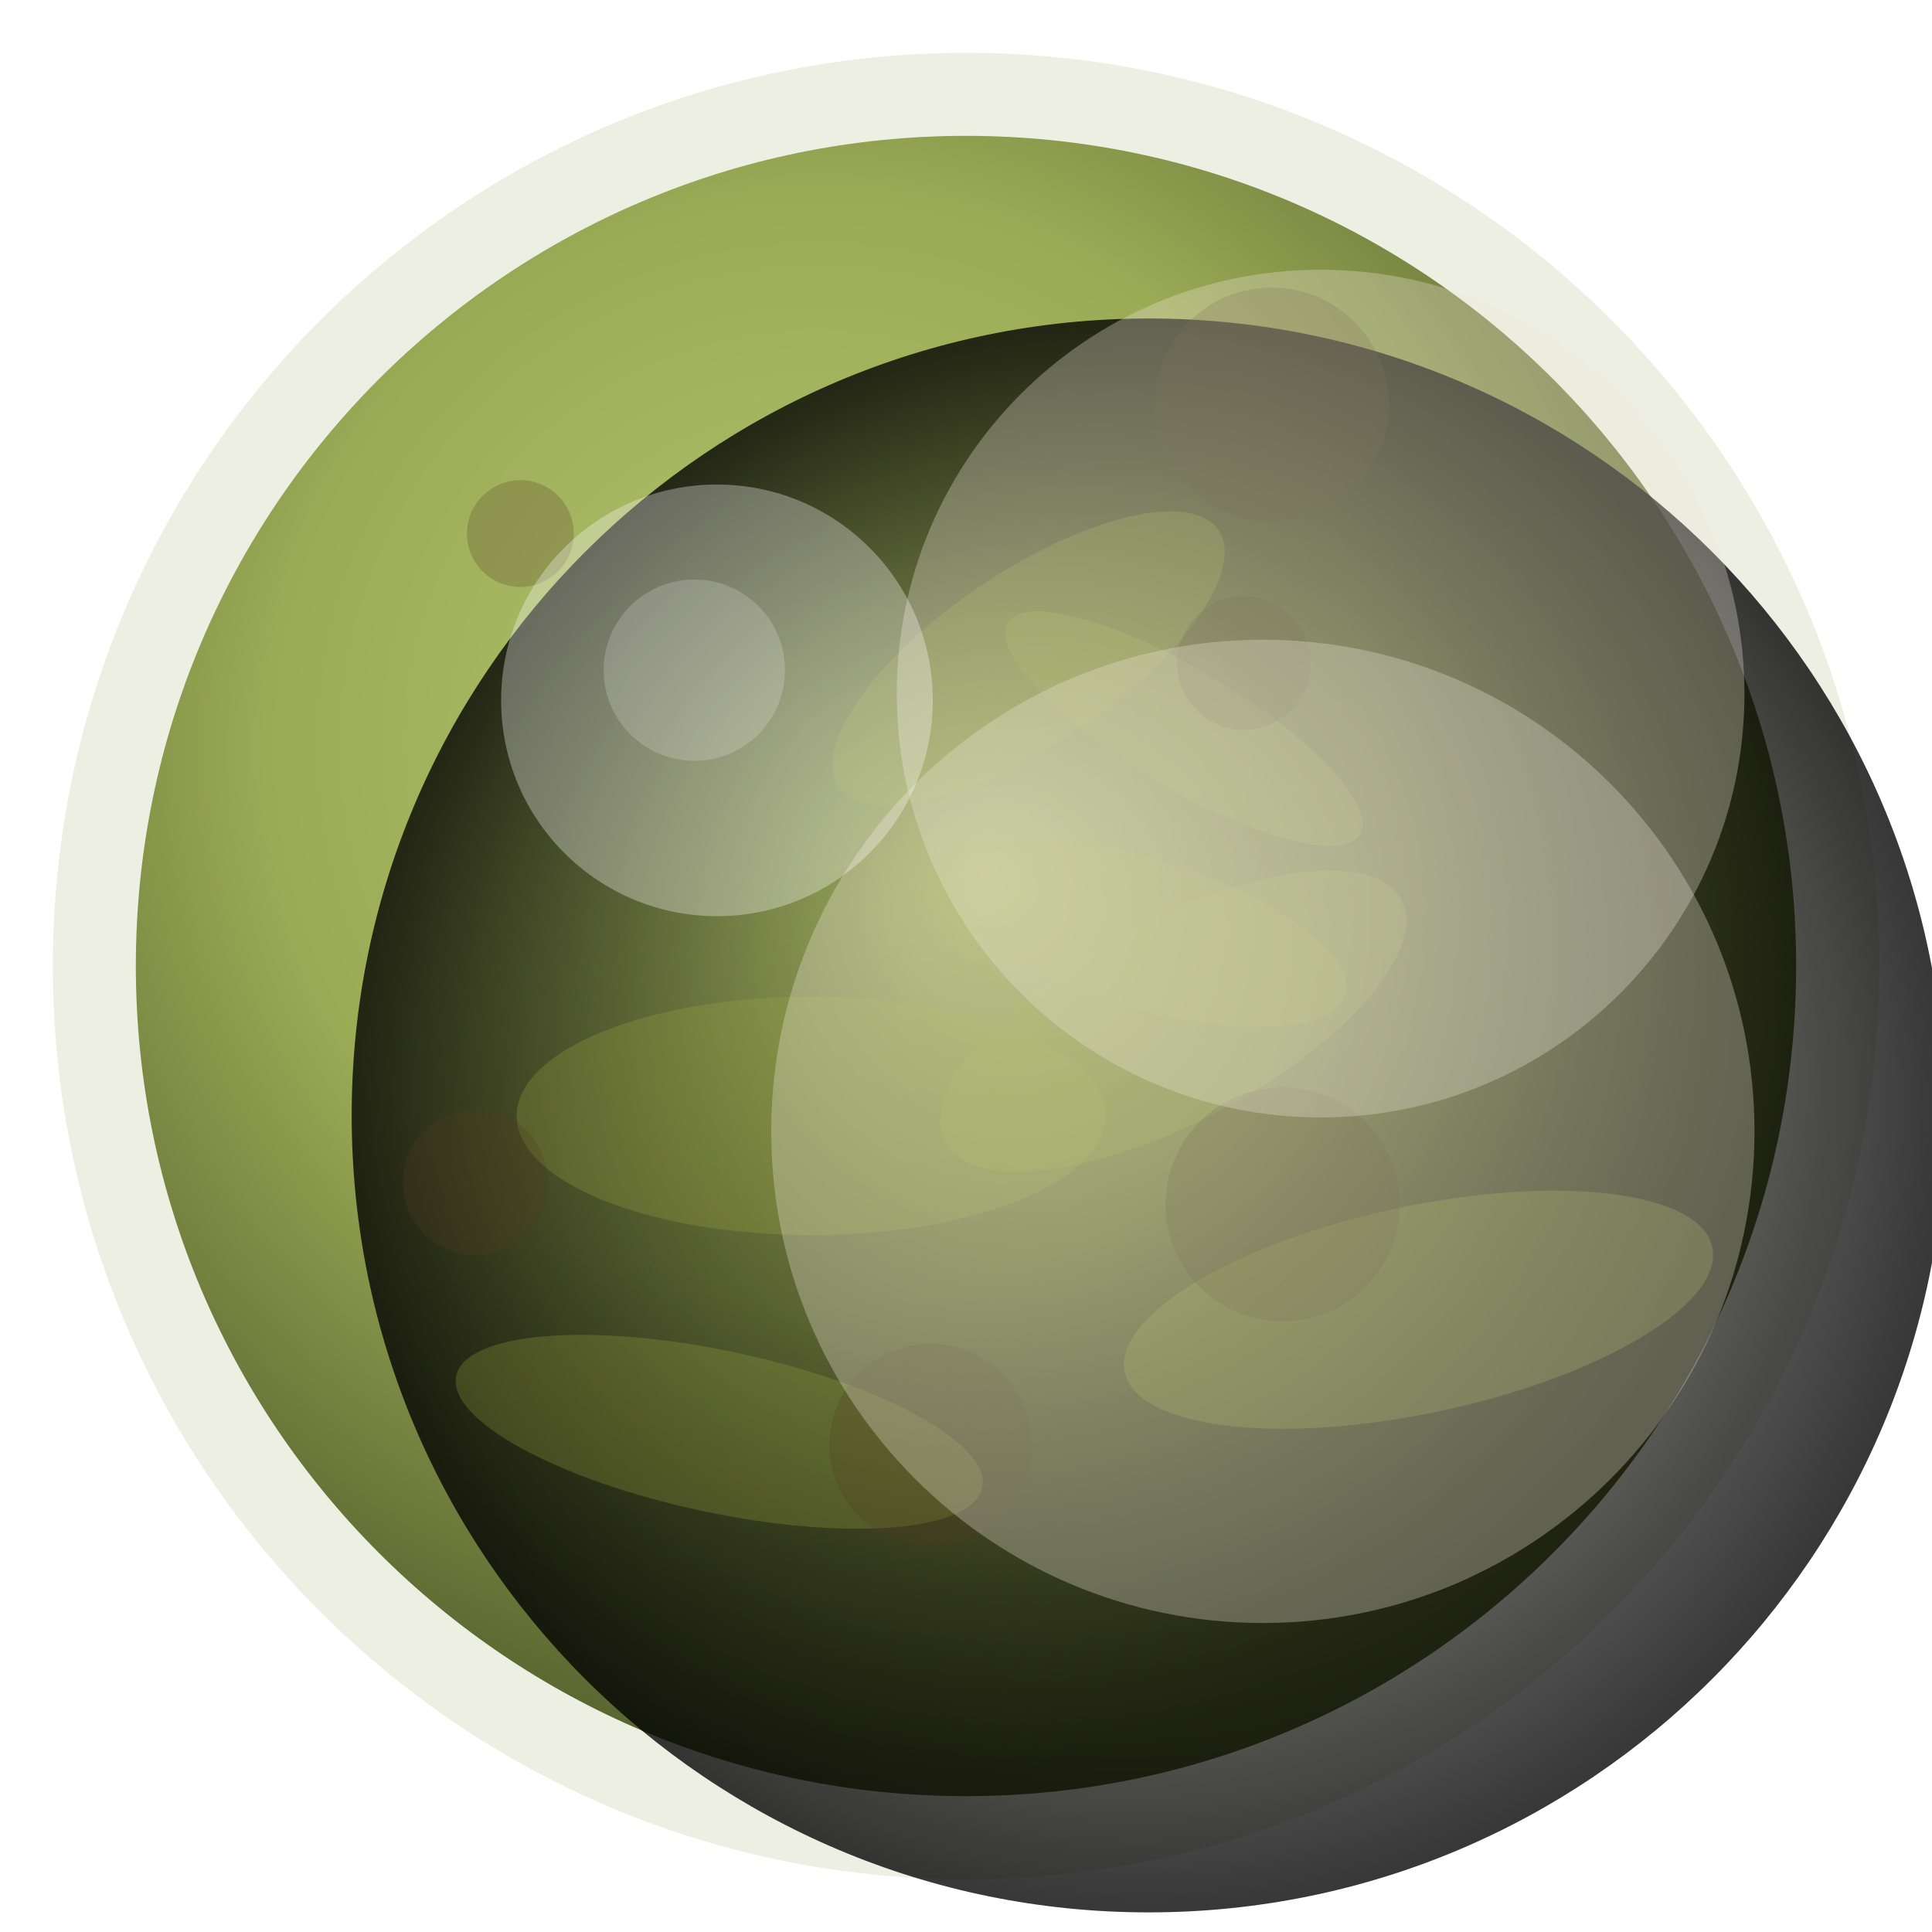
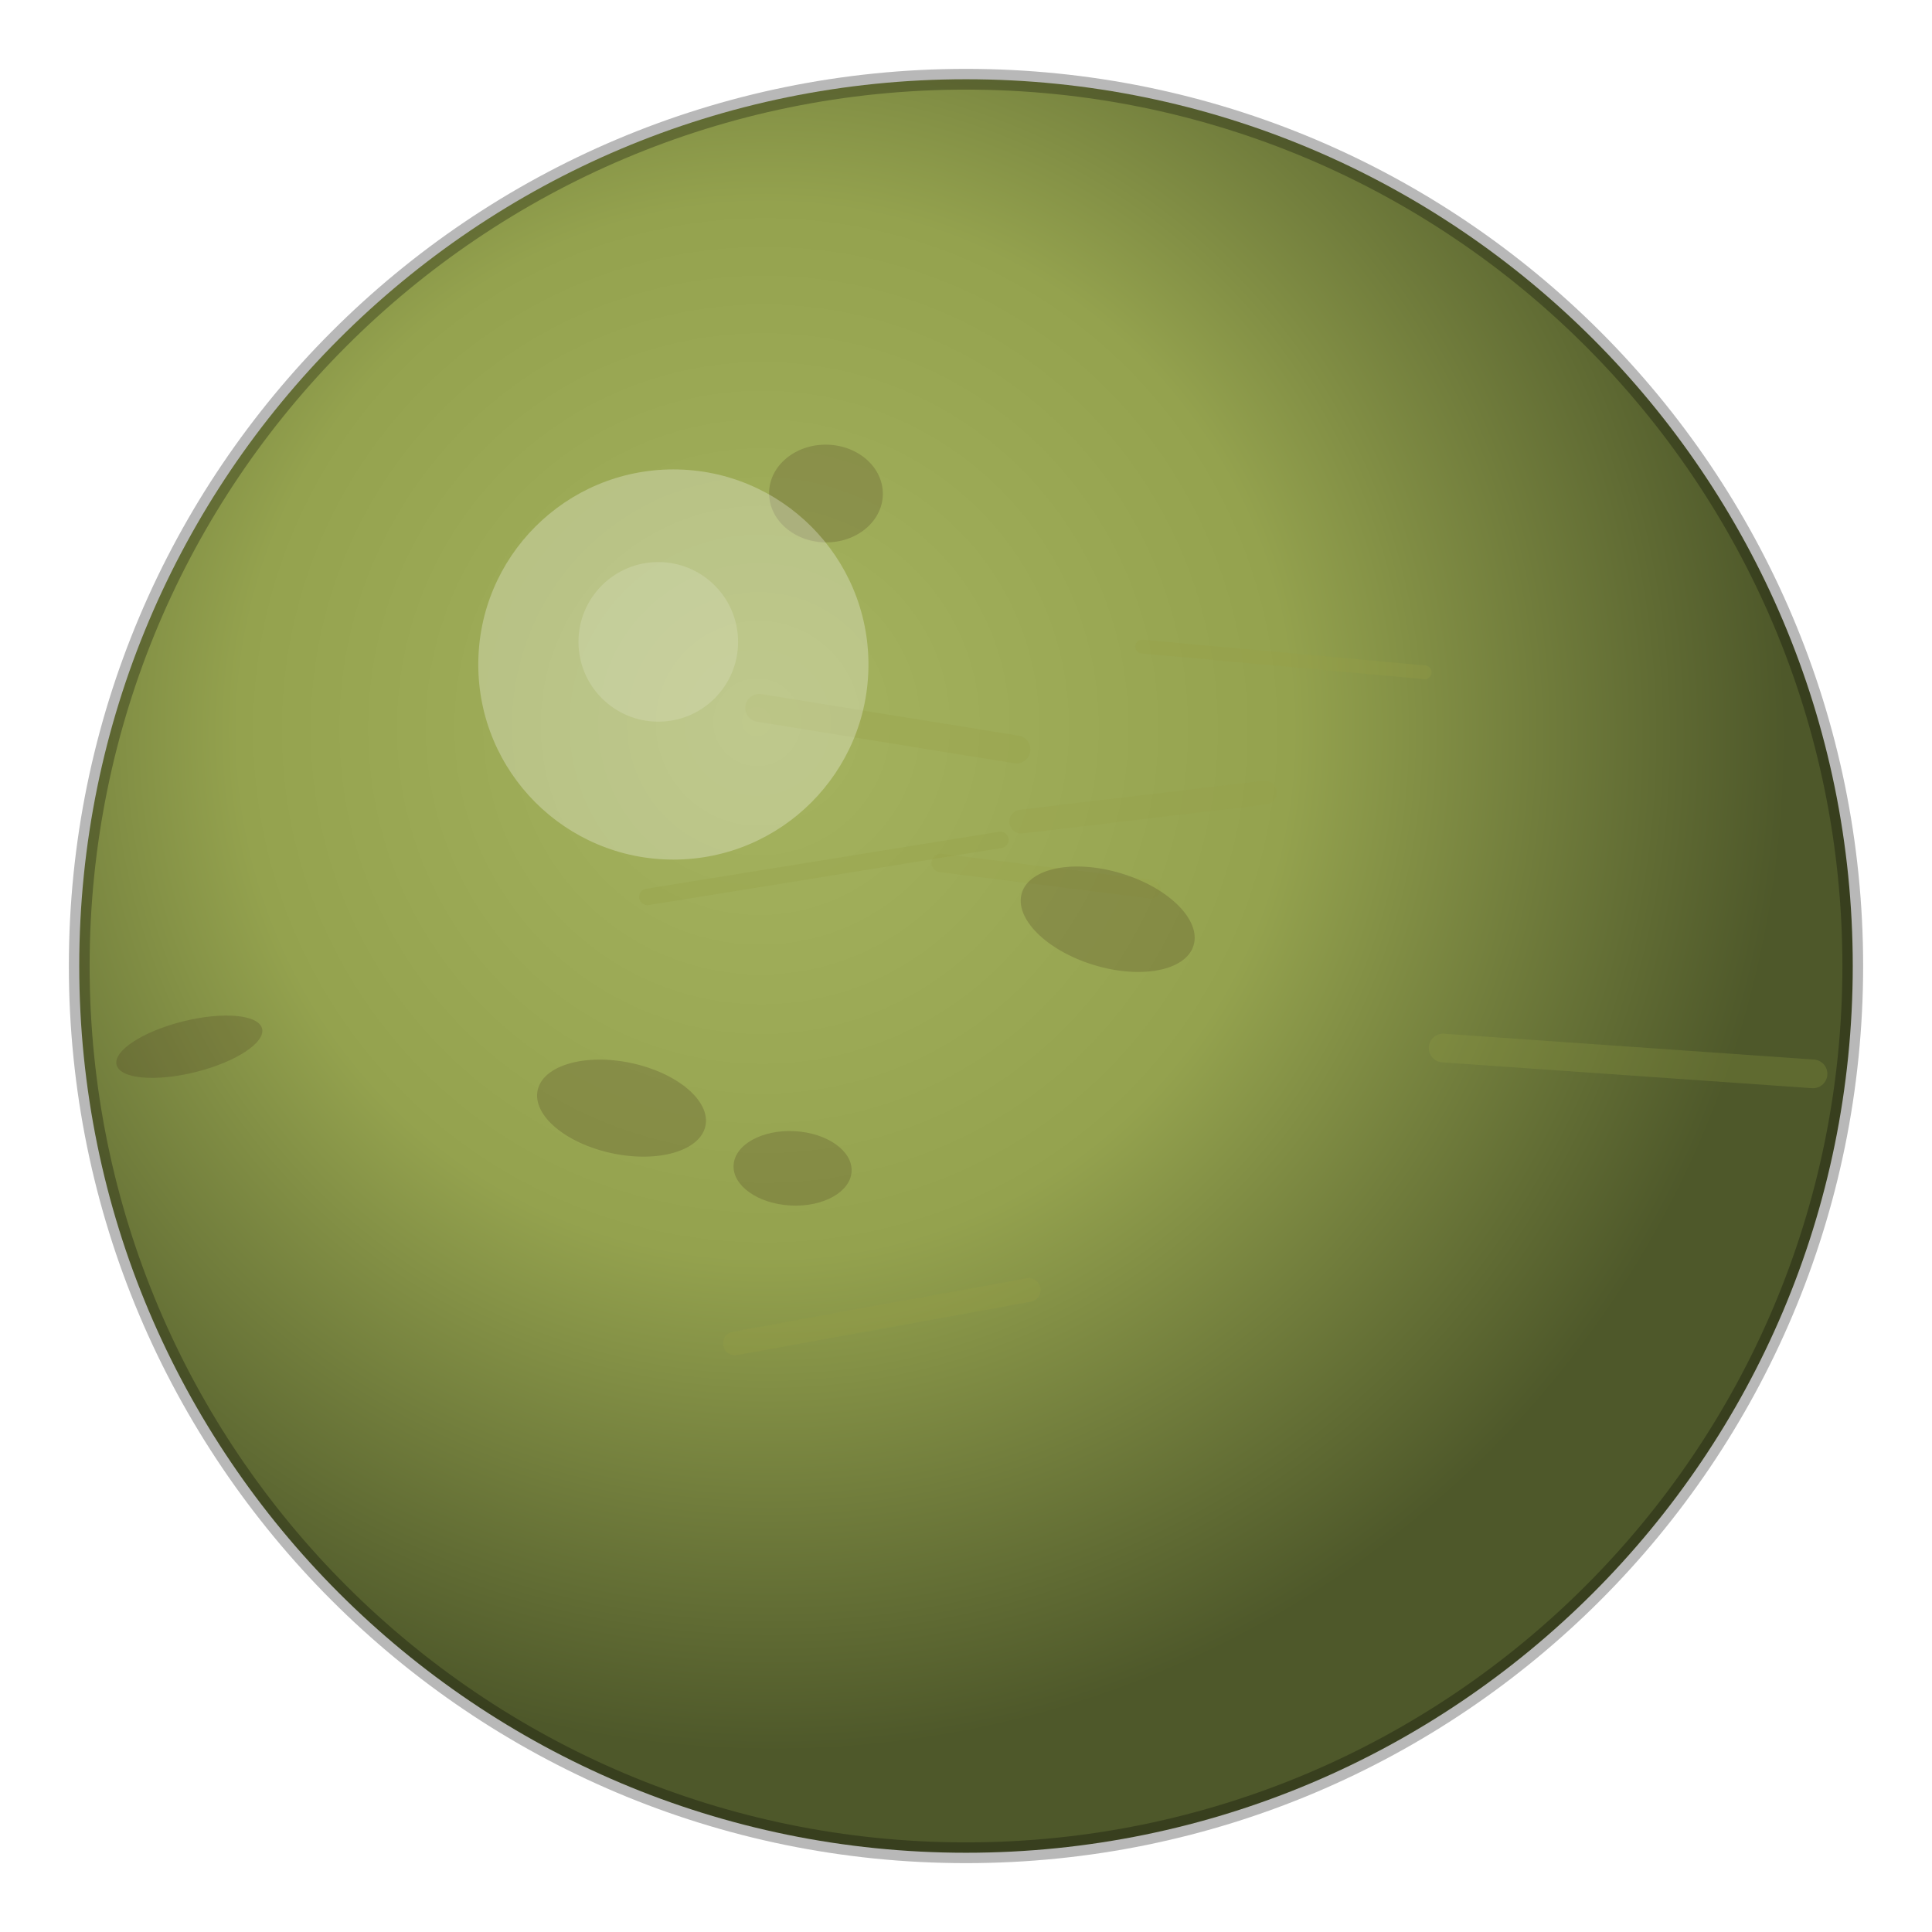
<svg xmlns="http://www.w3.org/2000/svg" width="512" height="512" viewBox="0 0 512 512">
  <defs>
-     <radialGradient id="bodyGrad1" cx="42%" cy="38%" r="62%" fx="40%" fy="35%">
-       <stop offset="0%" stop-color="rgb(180,195,110)" />
-       <stop offset="55%" stop-color="rgb(155,170,85)" />
-       <stop offset="100%" stop-color="rgb(85,95,45)" />
-     </radialGradient>
-     <radialGradient id="shade1" cx="50%" cy="50%" r="50%" fx="40%" fy="35%">
-       <stop offset="0%" stop-color="rgba(0,0,0,0.0)" />
-       <stop offset="70%" stop-color="rgba(0,0,0,0.55)" />
-       <stop offset="100%" stop-color="rgba(0,0,0,0.78)" />
+     <radialGradient id="bodySteppe1" cx="39%" cy="37%" r="58%" fx="38%" fy="36%">
+       <stop offset="0%" stop-color="rgb(166,180,96)" />
+       <stop offset="52%" stop-color="rgb(148,162,78)" />
+       <stop offset="100%" stop-color="rgb(78,88,42)" />
    </radialGradient>
  </defs>
-   <circle cx="256" cy="256" r="242" fill="rgba(160,170,100,0.19)" />
-   <circle cx="256" cy="256" r="220" fill="url(#bodyGrad1)" />
-   <ellipse cx="304.4" cy="295.6" rx="211.2" ry="211.2" fill="url(#shade1)" />
-   <ellipse cx="313.737" cy="193.122" rx="54.466" ry="15.586" fill="rgba(155,170,70,0.27)" transform="rotate(31 313.7365 193.1223)" />
-   <ellipse cx="302.403" cy="247.123" rx="56.504" ry="19.753" fill="rgba(155,170,70,0.27)" transform="rotate(17 302.4033 247.1226)" />
-   <ellipse cx="190.597" cy="379.44" rx="71.262" ry="21.452" fill="rgba(155,170,70,0.27)" transform="rotate(12 190.5965 379.4399)" />
-   <ellipse cx="375.926" cy="347.093" rx="79.593" ry="27.46" fill="rgba(155,170,70,0.27)" transform="rotate(-12 375.9263 347.0927)" />
-   <ellipse cx="310.957" cy="270.602" rx="68.5" ry="26.749" fill="rgba(155,170,70,0.27)" transform="rotate(-28 310.9573 270.6023)" />
-   <ellipse cx="214.937" cy="295.716" rx="78.032" ry="31.582" fill="rgba(155,170,70,0.27)" transform="rotate(0 214.9368 295.7156)" />
-   <ellipse cx="272.587" cy="174.483" rx="60.726" ry="23.031" fill="rgba(155,170,70,0.27)" transform="rotate(-34 272.5875 174.4833)" />
-   <circle cx="339.904" cy="319.183" r="31.021" fill="rgba(80,60,35,0.25)" />
-   <circle cx="246.631" cy="382.958" r="26.861" fill="rgba(80,60,35,0.25)" />
-   <circle cx="125.976" cy="313.324" r="19.253" fill="rgba(80,60,35,0.25)" />
-   <circle cx="337.023" cy="107.223" r="31.005" fill="rgba(80,60,35,0.25)" />
-   <circle cx="329.671" cy="175.719" r="17.713" fill="rgba(80,60,35,0.25)" />
-   <circle cx="137.902" cy="141.41" r="14.148" fill="rgba(80,60,35,0.25)" />
-   <circle cx="334.672" cy="299.825" r="130.287" fill="rgba(235,230,215,0.32)" />
-   <circle cx="349.975" cy="183.808" r="112.323" fill="rgba(235,230,215,0.32)" />
-   <circle cx="190.0" cy="185.6" r="57.2" fill="rgba(255,255,255,0.32)" />
-   <circle cx="184.0" cy="177.6" r="24.024" fill="rgba(255,255,255,0.18)" />
+   <circle cx="256" cy="256" r="235" fill="url(#bodySteppe1)" />
+   <circle cx="256" cy="256" r="235" fill="none" stroke="rgba(0,0,0,0.28)" stroke-width="5.5" />
+   <path d="M 171.561,237.696 Q 218.333,230.135 265.106,222.574" fill="none" stroke="rgba(150,160,70,0.29)" stroke-width="4.363" stroke-linecap="round" />
+   <path d="M 302.67,171.348 Q 340.12,174.755 377.569,178.162" fill="none" stroke="rgba(150,160,70,0.28)" stroke-width="3.649" stroke-linecap="round" />
+   <path d="M 270.624,217.735 Q 302.894,213.9 335.163,210.065" fill="none" stroke="rgba(150,160,70,0.23)" stroke-width="6.327" stroke-linecap="round" />
+   <path d="M 382.45,277.742 Q 431.459,281.163 480.469,284.585" fill="none" stroke="rgba(150,160,70,0.25)" stroke-width="7.605" stroke-linecap="round" />
+   <path d="M 201.198,187.598 Q 235.283,193.108 269.369,198.618" fill="none" stroke="rgba(150,160,70,0.26)" stroke-width="7.413" stroke-linecap="round" />
+   <path d="M 249.312,228.697 Q 277.212,232.175 305.113,235.653" fill="none" stroke="rgba(150,160,70,0.22)" stroke-width="4.904" stroke-linecap="round" />
+   <path d="M 194.762,356.018 Q 233.695,348.939 272.628,341.859" fill="none" stroke="rgba(150,160,70,0.28)" stroke-width="6.295" stroke-linecap="round" />
+   <ellipse cx="218.89" cy="130.789" rx="15.075" ry="12.948" fill="rgba(70,52,28,0.22)" transform="rotate(1 218.8903 130.789)" />
+   <ellipse cx="164.713" cy="293.665" rx="22.729" ry="12.224" fill="rgba(70,52,28,0.22)" transform="rotate(12 164.7132 293.6651)" />
+   <ellipse cx="210.045" cy="309.621" rx="15.658" ry="9.863" fill="rgba(70,52,28,0.22)" transform="rotate(3 210.0445 309.6212)" />
+   <ellipse cx="50.174" cy="277.39" rx="19.874" ry="6.918" fill="rgba(70,52,28,0.22)" transform="rotate(-14 50.17427 277.39)" />
+   <ellipse cx="293.552" cy="243.606" rx="23.791" ry="12.67" fill="rgba(70,52,28,0.22)" transform="rotate(17 293.5518 243.6056)" />
+   <circle cx="178.45" cy="176.1" r="51.7" fill="rgba(255,255,255,0.28)" />
+   <circle cx="174.45" cy="170.1" r="21.15" fill="rgba(255,255,255,0.15)" />
</svg>
